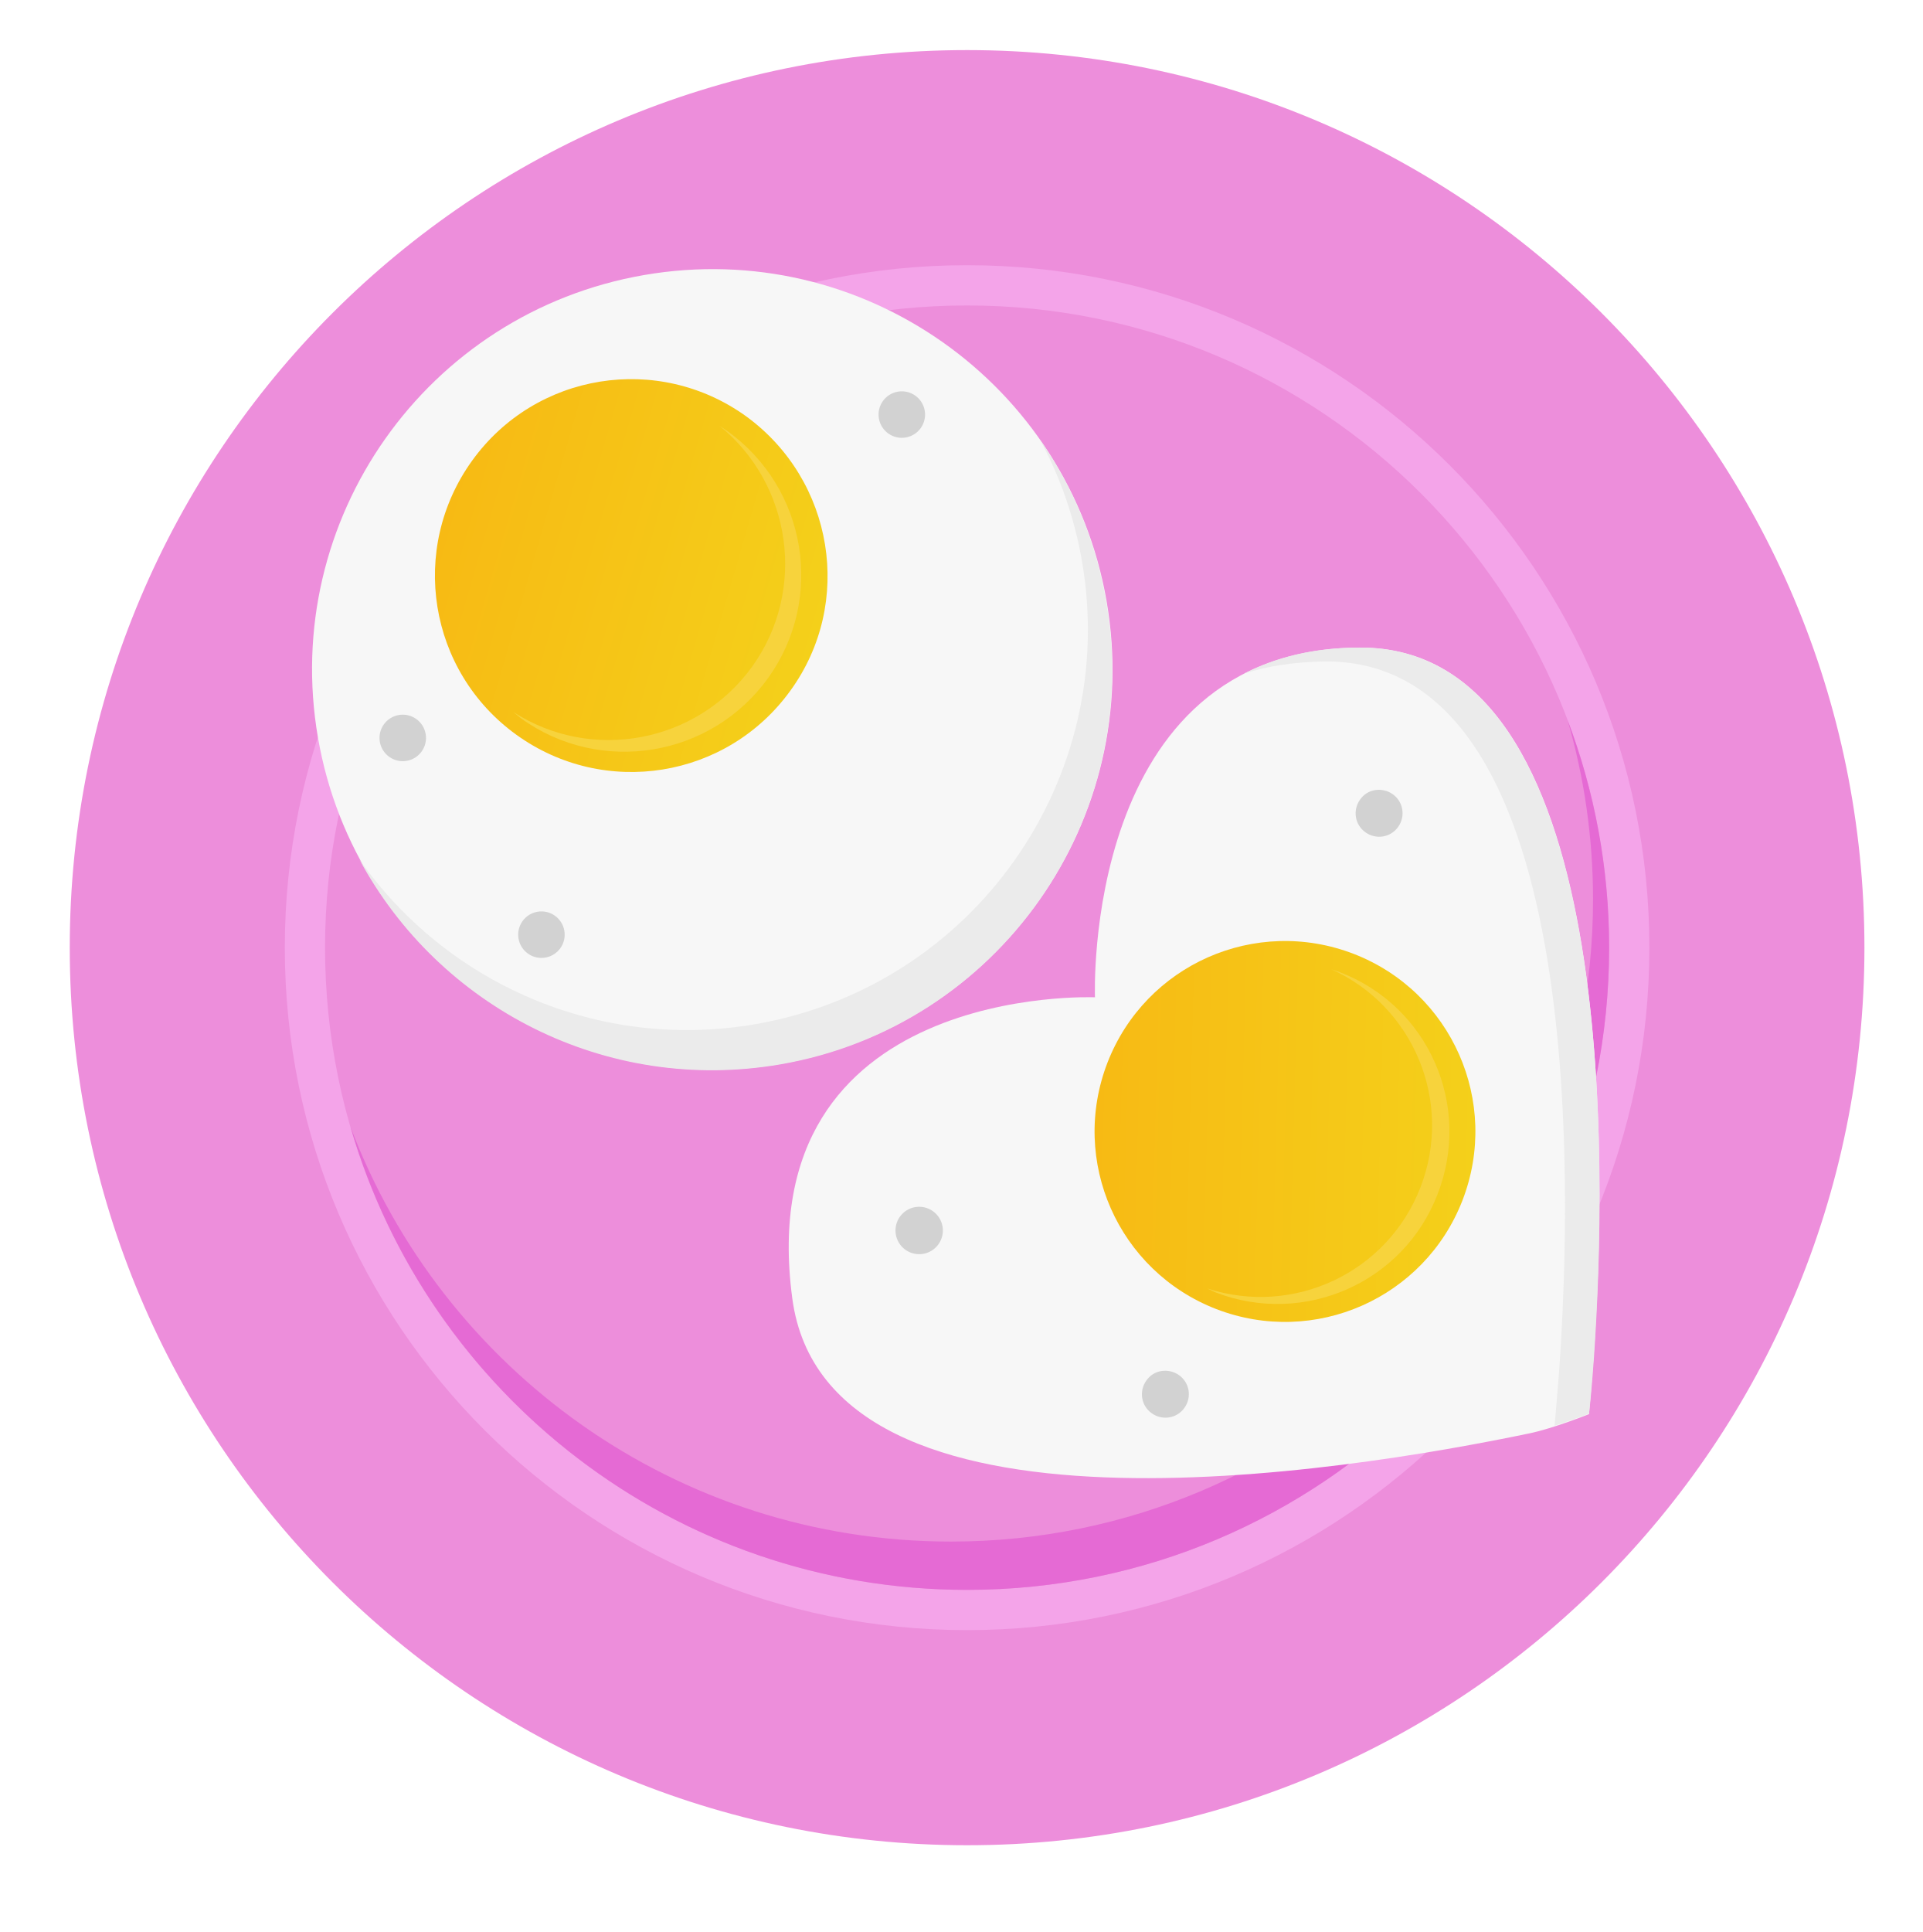
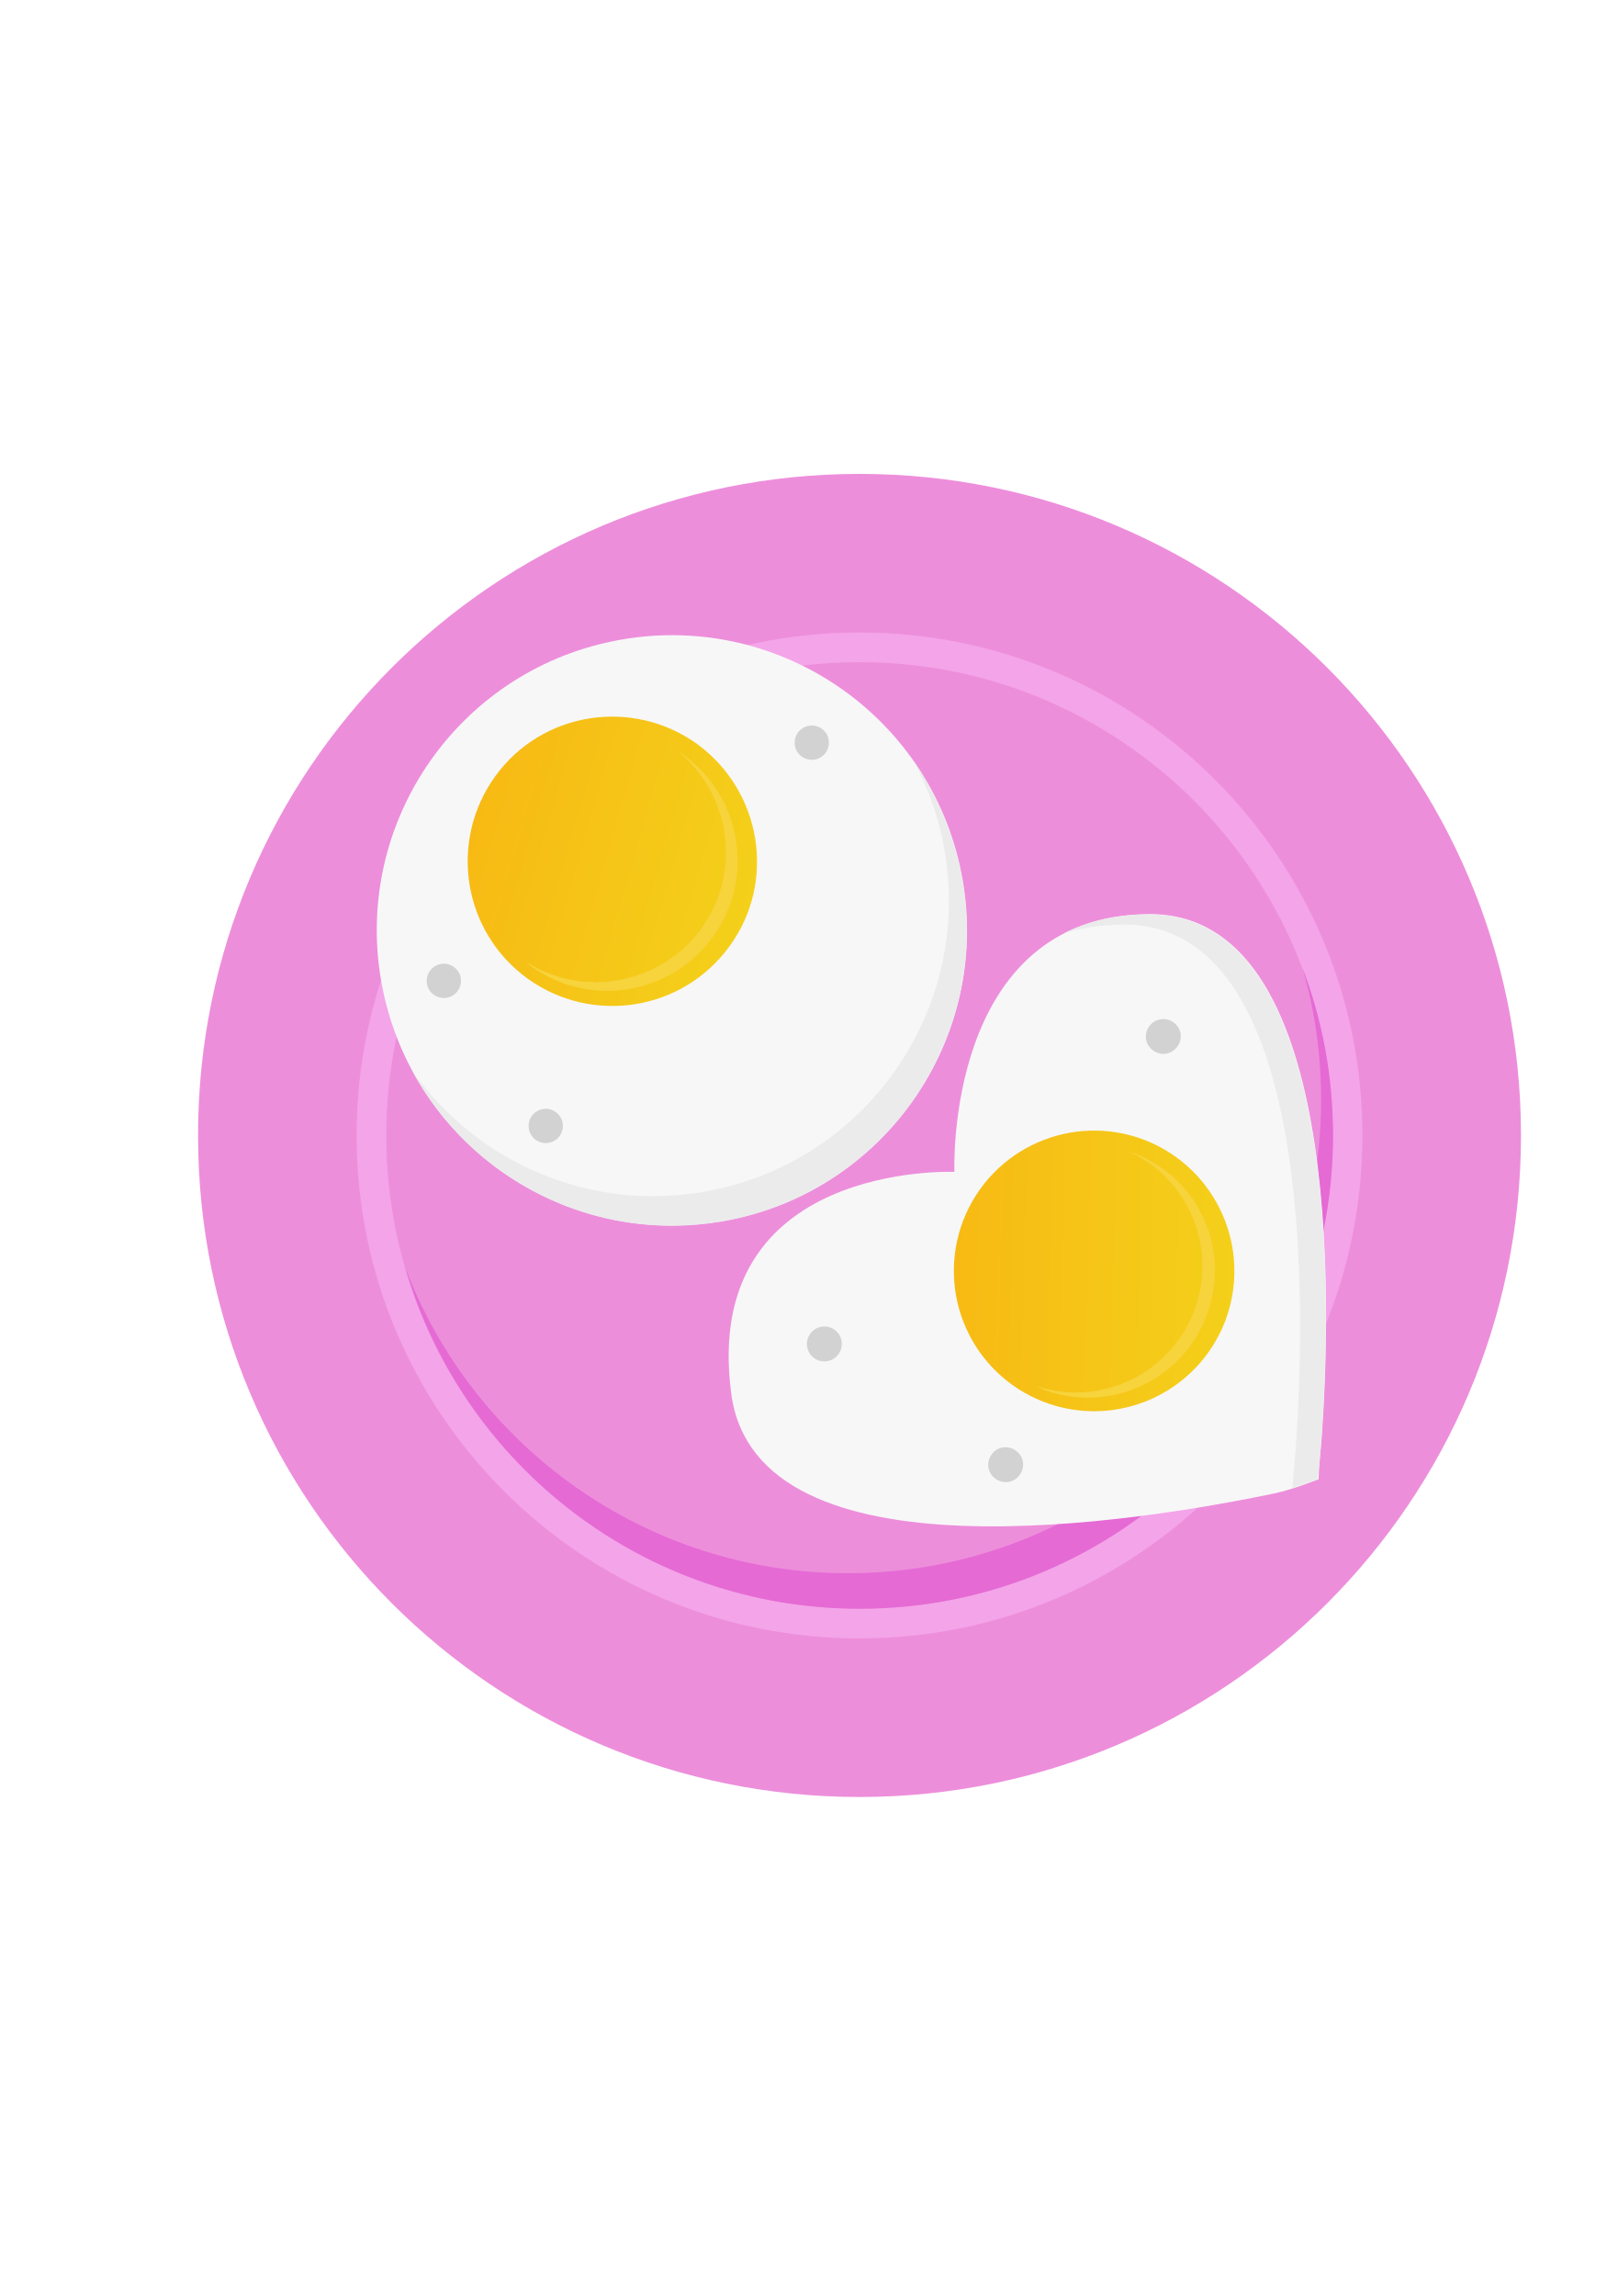
- <svg xmlns="http://www.w3.org/2000/svg" version="1.1" id="Layer_1" x="0px" y="0px" viewBox="0 0 430 432" style="enable-background:new 0 0 430 432;" xml:space="preserve">
+ <svg xmlns="http://www.w3.org/2000/svg" version="1.1" id="Layer_1" x="0px" y="0px" viewBox="0 0 525 750" style="enable-background:new 0 0 525 750;" xml:space="preserve">
  <style type="text/css">
	.st0{fill:#ED8EDB;}
	.st1{fill:#F4A4E9;}
	.st2{fill:#E56AD4;}
	.st3{fill:#F7F7F7;}
	.st4{fill:#EBEBEB;}
	.st5{fill:url(#SVGID_1_);}
	.st6{fill:#F7D33C;}
	.st7{fill:#D2D2D2;}
	.st8{fill:url(#SVGID_2_);}
</style>
  <g>
    <g>
-       <circle class="st0" cx="216.3" cy="211.9" r="200.7" />
-       <circle class="st1" cx="216.3" cy="211.9" r="152.6" />
-       <circle class="st0" cx="216.3" cy="211.9" r="143.6" />
-       <path class="st2" d="M350.6,161c3.7,12.7,5.7,26.2,5.7,40.1c0,79.3-64.3,143.6-143.6,143.6c-61.4,0-113.8-38.5-134.3-92.7    c17.4,59.8,72.5,103.5,137.9,103.5c79.3,0,143.6-64.3,143.6-143.6C359.9,194,356.6,176.8,350.6,161z" />
+       <circle class="st0" cx="280.8" cy="370.9" r="216.1" />
+       <circle class="st1" cx="280.8" cy="370.9" r="164.3" />
+       <circle class="st0" cx="280.8" cy="370.9" r="154.6" />
+       <path class="st2" d="M425.5,316.1c4,13.7,6.1,28.2,6.1,43.2c0,85.4-69.2,154.6-154.6,154.6c-66.1,0-122.5-41.5-144.6-99.8    c18.7,64.4,78.1,111.4,148.5,111.4c85.4,0,154.6-69.2,154.6-154.6C435.5,351.6,432,333.1,425.5,316.1z" />
    </g>
    <g>
      <g>
        <g>
-           <ellipse transform="matrix(0.9854 -0.1705 0.1705 0.9854 -23.1868 29.34)" class="st3" cx="159.3" cy="149.7" rx="89.5" ry="89.5" />
-           <path class="st4" d="M232.6,98.3c4.5,8.3,7.7,17.4,9.4,27.2c8.4,48.7-24.2,95-73,103.5c-35.3,6.1-69.3-9.3-88.6-36.8      c17.8,33,55.1,52.5,94.1,45.8c48.7-8.4,81.4-54.8,72.9-103.5C245.1,121,239.9,108.8,232.6,98.3z" />
+           <ellipse transform="matrix(0.9854 -0.1705 0.1705 0.9854 -48.6027 41.8656)" class="st3" cx="219.5" cy="303.9" rx="96.4" ry="96.4" />
+           <path class="st4" d="M298.5,248.6c4.8,8.9,8.3,18.7,10.1,29.3c9,52.4-26.1,102.3-78.6,111.4c-38,6.6-74.6-10-95.4-39.6      c19.2,35.5,59.3,56.5,101.3,49.3c52.4-9,87.6-59,78.5-111.4C311.8,273,306.2,259.9,298.5,248.6z" />
          <g>
            <g>
-               <linearGradient id="SVGID_1_" gradientUnits="userSpaceOnUse" x1="91.086" y1="214.585" x2="178.9" y2="214.585" gradientTransform="matrix(0.9605 0.2784 -0.2784 0.9605 71.2576 -114.9171)">
+               <linearGradient id="SVGID_1_" gradientUnits="userSpaceOnUse" x1="191.757" y1="232.594" x2="286.326" y2="232.594" gradientTransform="matrix(0.9605 0.2784 -0.2784 0.9605 35.1743 -8.5987)">
                <stop offset="0" style="stop-color:#F7BA14" />
                <stop offset="1" style="stop-color:#F4D01A" />
              </linearGradient>
-               <path class="st5" d="M176.8,154.4c-14.2,19.7-41.6,24.1-61.3,9.9c-19.7-14.2-24.1-41.6-9.9-61.3c14.2-19.7,41.6-24.1,61.3-9.9        C186.5,107.4,191,134.8,176.8,154.4z" />
-               <path class="st6" d="M162.7,96.4c-0.6-0.4-1.2-0.8-1.8-1.2c16.2,13.1,19.6,36.8,7.3,53.9c-12.4,17.1-35.9,21.4-53.4,10.1        c0.6,0.5,1.1,0.9,1.7,1.4c17.7,12.8,42.5,8.8,55.3-9C184.5,133.9,180.5,109.2,162.7,96.4z" />
+               <path class="st5" d="M238.4,309c-15.3,21.2-44.8,25.9-66,10.7c-21.2-15.3-25.9-44.8-10.7-66s44.8-25.9,66-10.7        C248.8,258.4,253.7,287.9,238.4,309z" />
+               <path class="st6" d="M223.2,246.5c-0.6-0.4-1.3-0.9-1.9-1.3c17.4,14.1,21.1,39.6,7.9,58c-13.4,18.4-38.7,23-57.5,10.9        c0.6,0.5,1.2,1,1.8,1.5c19.1,13.8,45.8,9.5,59.5-9.7C246.7,286.9,242.4,260.3,223.2,246.5z" />
            </g>
          </g>
        </g>
-         <ellipse transform="matrix(0.9853 -0.1706 0.1706 0.9853 -33.8783 23.7255)" class="st7" cx="121.1" cy="209" rx="5.2" ry="5.2" />
-         <ellipse transform="matrix(0.9854 -0.1704 0.1704 0.9854 -12.851 35.7233)" class="st7" cx="201.7" cy="92.7" rx="5.2" ry="5.2" />
-         <ellipse transform="matrix(0.9853 -0.1705 0.1705 0.9853 -26.8271 17.79)" class="st7" cx="90.1" cy="165" rx="5.2" ry="5.2" />
+         <ellipse transform="matrix(0.9853 -0.1706 0.1706 0.9853 -60.1319 35.8191)" class="st7" cx="178.3" cy="367.8" rx="5.6" ry="5.6" />
+         <ellipse transform="matrix(0.9854 -0.1704 0.1704 0.9854 -37.4603 48.7308)" class="st7" cx="265.2" cy="242.6" rx="5.6" ry="5.6" />
+         <ellipse transform="matrix(0.9854 -0.1705 0.1705 0.9854 -52.5062 29.4045)" class="st7" cx="145" cy="320.4" rx="5.6" ry="5.6" />
      </g>
      <g>
        <g>
-           <path class="st3" d="M356.4,303.7c3-42.3,6-159.2-52.3-158.9c-62.2,0.3-59.2,78.2-59.2,78.2s-77.1-3.3-67.7,67.3      c7.7,57.9,123.6,38.8,164.9,30.2c5.3-1.1,13.3-4.3,13.3-4.3C355.6,313.7,356,309.4,356.4,303.7z" />
+           <path class="st3" d="M431.8,469.7c3.2-45.5,6.5-171.4-56.3-171.1c-67,0.3-63.7,84.2-63.7,84.2s-83-3.6-72.9,72.5      c8.3,62.3,133.1,41.8,177.6,32.5c5.7-1.2,14.3-4.6,14.3-4.6C430.8,480.5,431.2,475.9,431.8,469.7z" />
          <g>
            <g>
-               <path class="st4" d="M304.1,144.8c-10.3,0-18.8,2.2-25.8,5.8c5.3-1.7,11.3-2.6,18.1-2.7c58.3-0.3,55.3,116.6,52.3,158.9        c-0.4,5.3-0.8,9.5-1,12c4-1.3,7.7-2.7,7.7-2.7c0.3-2.5,0.7-6.9,1.1-12.5C359.4,261.4,362.3,144.6,304.1,144.8z" />
+               <path class="st4" d="M375.3,298.7c-11.1,0-20.2,2.4-27.8,6.2c5.7-1.8,12.2-2.8,19.5-2.9c62.8-0.3,59.5,125.5,56.3,171.1        c-0.4,5.7-0.9,10.2-1.1,12.9c4.3-1.4,8.3-2.9,8.3-2.9c0.3-2.7,0.8-7.4,1.2-13.5C435,424.2,438,298.4,375.3,298.7z" />
            </g>
          </g>
-           <ellipse transform="matrix(0.6574 -0.7535 0.7535 0.6574 -136.8648 249.2085)" class="st7" cx="205.6" cy="275.1" rx="5.3" ry="5.3" />
-           <path class="st7" d="M311.9,177.9c2.2,1.9,2.4,5.2,0.5,7.4c-1.9,2.2-5.2,2.4-7.4,0.5c-2.2-1.9-2.4-5.2-0.5-7.4      C306.3,176.2,309.7,176,311.9,177.9z" />
-           <path class="st7" d="M264.1,307.8c2.2,1.9,2.4,5.2,0.5,7.4c-1.9,2.2-5.2,2.4-7.4,0.5c-2.2-1.9-2.4-5.2-0.5-7.4      C258.5,306.1,261.9,305.9,264.1,307.8z" />
+           <ellipse transform="matrix(0.6574 -0.7535 0.7535 0.6574 -238.5051 353.3251)" class="st7" cx="269.3" cy="439" rx="5.7" ry="5.7" />
+           <path class="st7" d="M383.8,334.3c2.4,2,2.6,5.6,0.5,8c-2.1,2.4-5.6,2.6-8,0.5c-2.4-2-2.6-5.6-0.5-8      C377.8,332.5,381.5,332.2,383.8,334.3z" />
+           <path class="st7" d="M332.3,474.2c2.4,2,2.6,5.6,0.5,8c-2,2.4-5.6,2.6-8,0.5c-2.4-2-2.6-5.6-0.5-8      C326.2,472.3,330,472.1,332.3,474.2z" />
        </g>
        <g>
          <g>
-             <linearGradient id="SVGID_2_" gradientUnits="userSpaceOnUse" x1="244.758" y1="259.864" x2="329.919" y2="259.864" gradientTransform="matrix(0.9996 2.650000e-02 -2.650000e-02 0.9996 7.0495 -14.3654)">
+             <linearGradient id="SVGID_2_" gradientUnits="userSpaceOnUse" x1="319.435" y1="543.846" x2="411.152" y2="543.846" gradientTransform="matrix(0.9996 2.650000e-02 -2.650000e-02 0.9996 6.6841 -138.1577)">
              <stop offset="0" style="stop-color:#F7BA14" />
              <stop offset="1" style="stop-color:#F4D01A" />
            </linearGradient>
-             <path class="st8" d="M327.1,268.4c-8.5,21.9-33.1,32.8-55.1,24.3c-21.9-8.5-32.8-33.1-24.3-55.1c8.5-21.9,33.1-32.8,55.1-24.3       C324.7,221.8,335.6,246.4,327.1,268.4z" />
-             <path class="st6" d="M299.7,217.4c-0.7-0.3-1.3-0.4-2-0.7c18.5,8.3,27.4,29.7,20,48.8c-7.4,19.1-28.4,28.9-47.7,22.6       c0.6,0.3,1.3,0.6,1.9,0.9c19.8,7.6,42-2.2,49.6-21.9C329.3,247.2,319.5,225,299.7,217.4z" />
+             <path class="st8" d="M400.2,431.7c-9.2,23.6-35.6,35.3-59.3,26.2c-23.6-9.2-35.3-35.6-26.2-59.3c9.2-23.6,35.6-35.3,59.3-26.2       C397.5,381.6,409.3,408,400.2,431.7z" />
+             <path class="st6" d="M370.7,376.8c-0.8-0.3-1.4-0.4-2.2-0.8c19.9,8.9,29.5,32,21.5,52.5s-30.6,31.1-51.4,24.3       c0.6,0.3,1.4,0.6,2,1c21.3,8.2,45.2-2.4,53.4-23.6C402.5,408.9,392,385,370.7,376.8z" />
          </g>
        </g>
      </g>
    </g>
  </g>
</svg>
